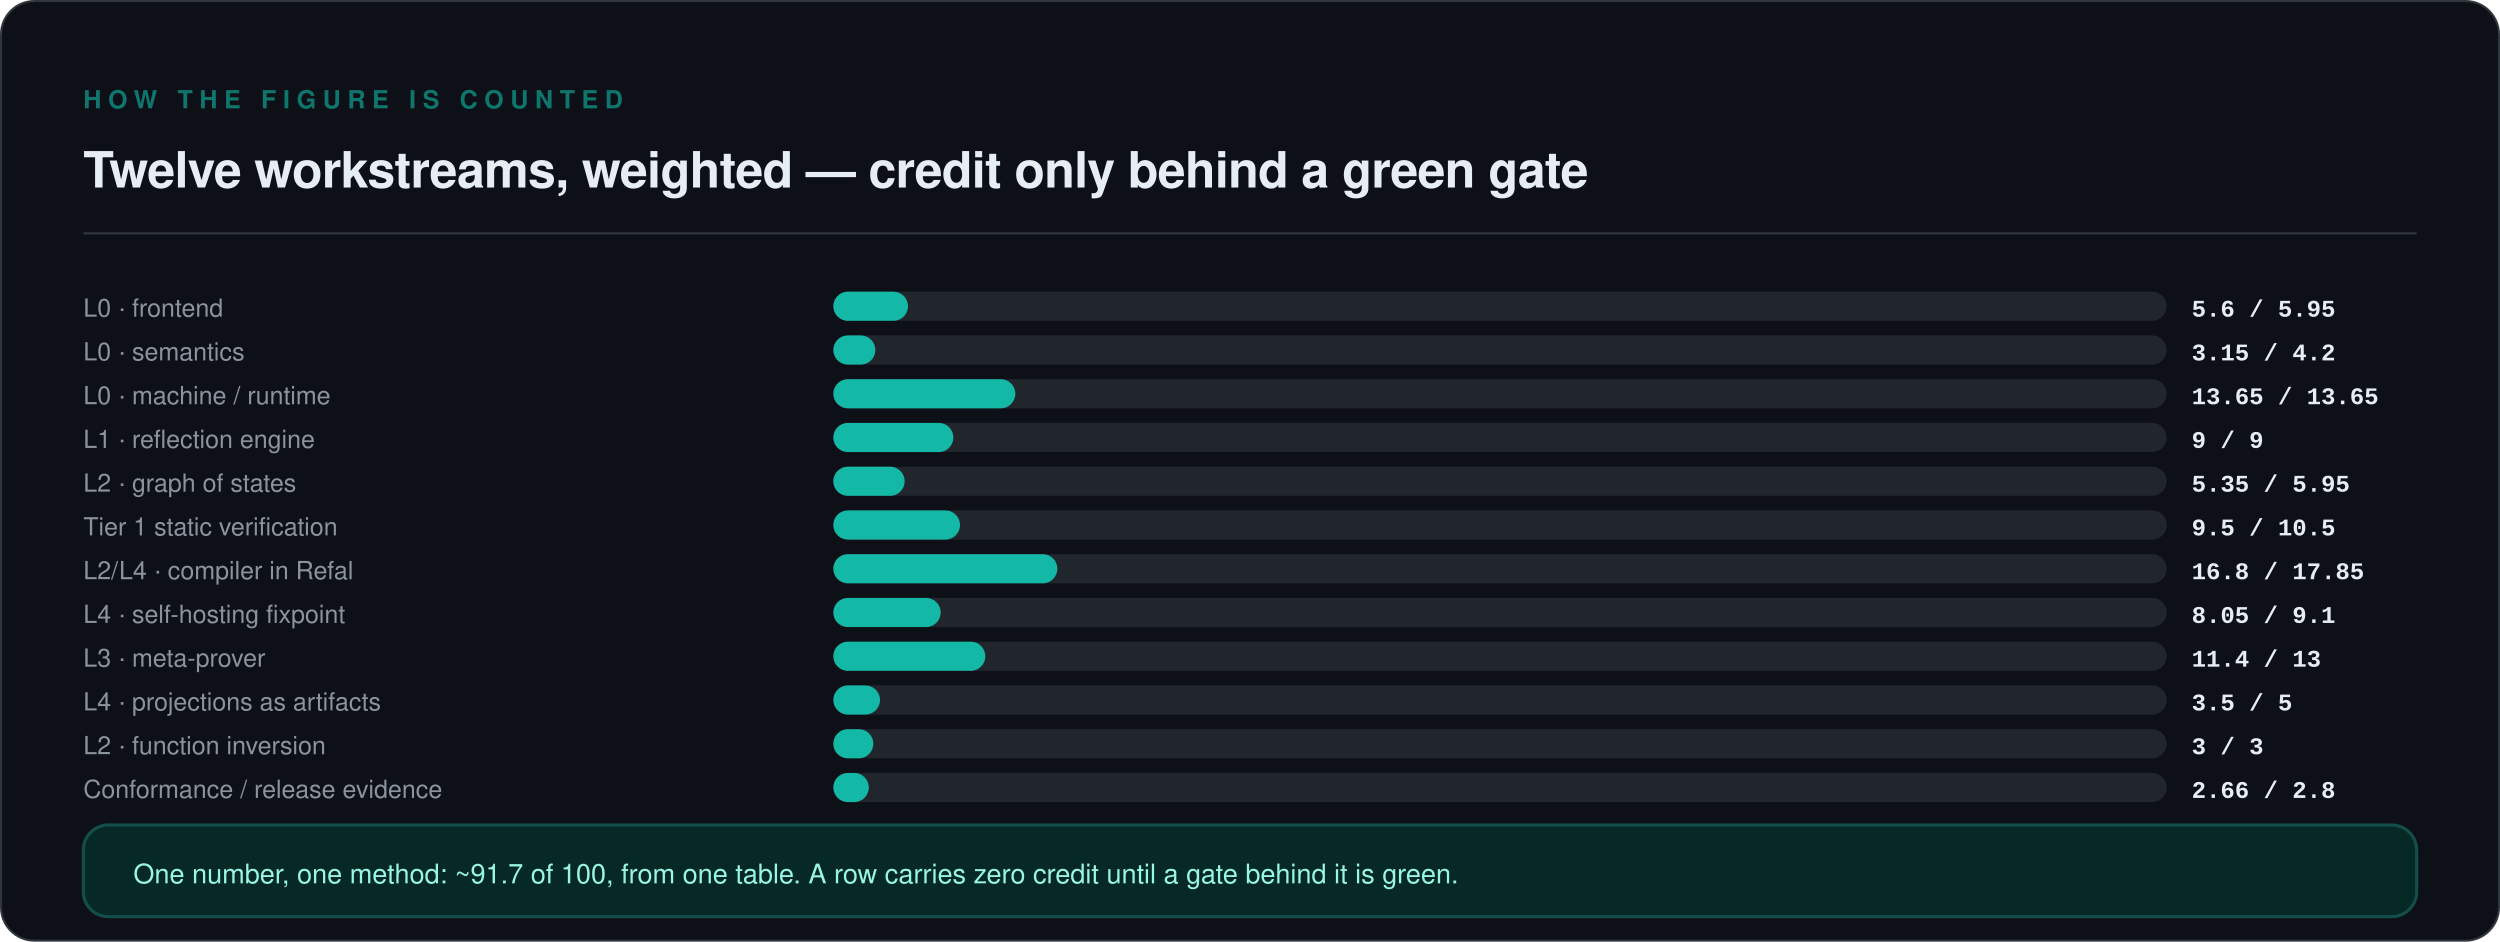
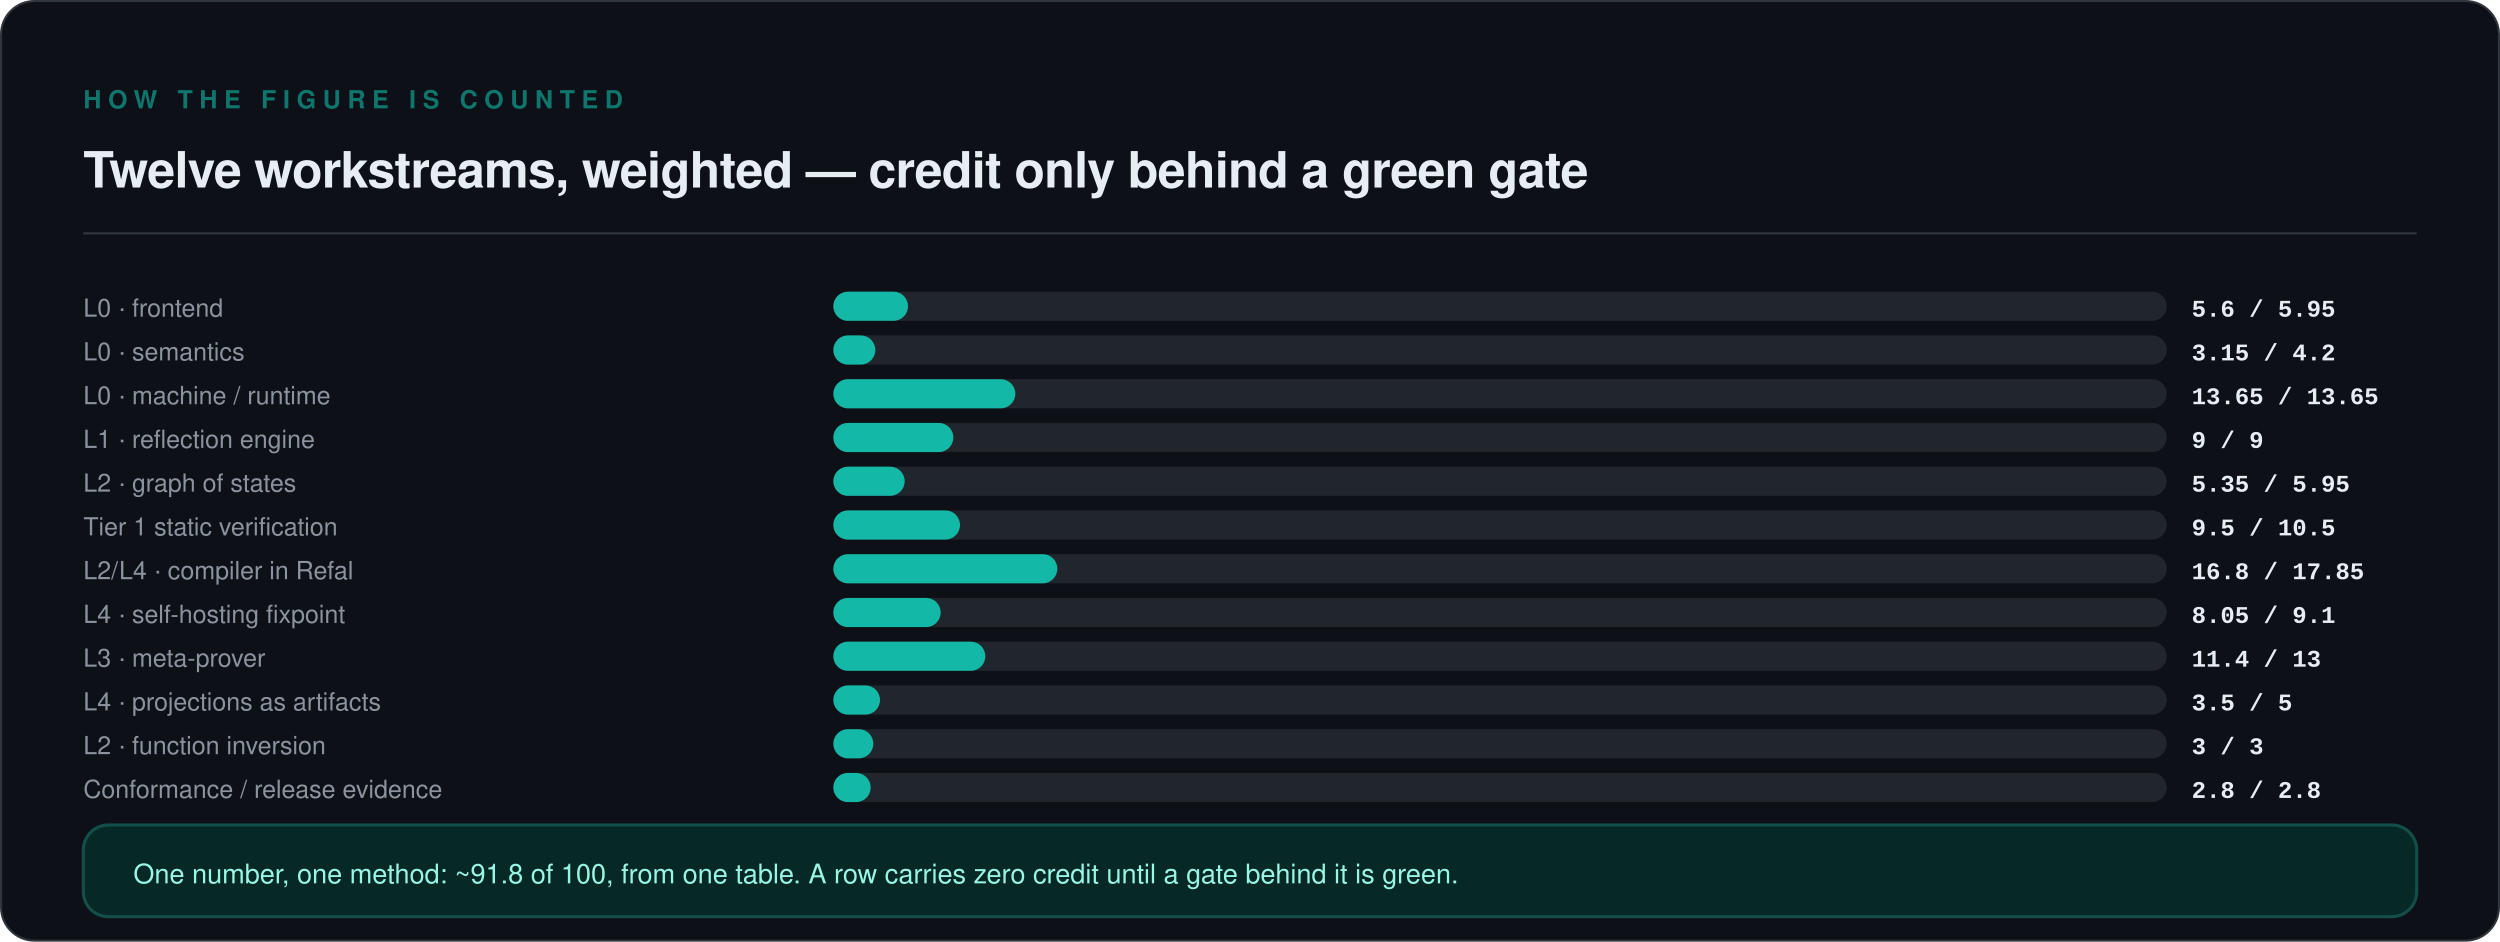
<svg xmlns="http://www.w3.org/2000/svg" viewBox="0 0 1200 452" width="1200" height="452" role="img" aria-labelledby="t d">
  <rect x="0.5" y="0.5" width="1199" height="451" rx="16" fill="#0D1117" stroke="#30363D" stroke-width="1" />
  <text x="40" y="52" font-family="ui-sans-serif, -apple-system, 'Segoe UI', Helvetica, Arial, sans-serif" font-size="12" font-weight="600" letter-spacing="3.2" fill="#0F766E">HOW THE FIGURE IS COUNTED</text>
  <text x="40" y="90" font-family="ui-sans-serif, -apple-system, 'Segoe UI', Helvetica, Arial, sans-serif" font-size="24" font-weight="600" letter-spacing="-0.3" fill="#E6EDF3">Twelve workstreams, weighted — credit only behind a green gate</text>
  <line x1="40" y1="112" x2="1160" y2="112" stroke="#30363D" stroke-width="1" />
  <text x="40" y="152" font-family="ui-sans-serif, -apple-system, 'Segoe UI', Helvetica, Arial, sans-serif" font-size="12" fill="#8B949E">L0 · frontend</text>
  <rect x="400" y="140" width="640" height="14" rx="7" fill="#21262D" />
  <rect x="400" y="140" width="35.84" height="14" rx="7" fill="#14B8A6" />
  <text x="1052" y="152" font-family="ui-monospace, SFMono-Regular, 'SF Mono', Menlo, Consolas, 'Liberation Mono', monospace" font-size="11.5" font-weight="600" fill="#E6EDF3">5.6 / 5.95</text>
  <text x="40" y="173" font-family="ui-sans-serif, -apple-system, 'Segoe UI', Helvetica, Arial, sans-serif" font-size="12" fill="#8B949E">L0 · semantics</text>
  <rect x="400" y="161" width="640" height="14" rx="7" fill="#21262D" />
  <rect x="400" y="161" width="20.16" height="14" rx="7" fill="#14B8A6" />
  <text x="1052" y="173" font-family="ui-monospace, SFMono-Regular, 'SF Mono', Menlo, Consolas, 'Liberation Mono', monospace" font-size="11.5" font-weight="600" fill="#E6EDF3">3.15 / 4.2</text>
  <text x="40" y="194" font-family="ui-sans-serif, -apple-system, 'Segoe UI', Helvetica, Arial, sans-serif" font-size="12" fill="#8B949E">L0 · machine / runtime</text>
  <rect x="400" y="182" width="640" height="14" rx="7" fill="#21262D" />
  <rect x="400" y="182" width="87.36" height="14" rx="7" fill="#14B8A6" />
  <text x="1052" y="194" font-family="ui-monospace, SFMono-Regular, 'SF Mono', Menlo, Consolas, 'Liberation Mono', monospace" font-size="11.5" font-weight="600" fill="#E6EDF3">13.65 / 13.65</text>
  <text x="40" y="215" font-family="ui-sans-serif, -apple-system, 'Segoe UI', Helvetica, Arial, sans-serif" font-size="12" fill="#8B949E">L1 · reflection engine</text>
  <rect x="400" y="203" width="640" height="14" rx="7" fill="#21262D" />
  <rect x="400" y="203" width="57.6" height="14" rx="7" fill="#14B8A6" />
  <text x="1052" y="215" font-family="ui-monospace, SFMono-Regular, 'SF Mono', Menlo, Consolas, 'Liberation Mono', monospace" font-size="11.5" font-weight="600" fill="#E6EDF3">9 / 9</text>
  <text x="40" y="236" font-family="ui-sans-serif, -apple-system, 'Segoe UI', Helvetica, Arial, sans-serif" font-size="12" fill="#8B949E">L2 · graph of states</text>
  <rect x="400" y="224" width="640" height="14" rx="7" fill="#21262D" />
  <rect x="400" y="224" width="34.24" height="14" rx="7" fill="#14B8A6" />
  <text x="1052" y="236" font-family="ui-monospace, SFMono-Regular, 'SF Mono', Menlo, Consolas, 'Liberation Mono', monospace" font-size="11.5" font-weight="600" fill="#E6EDF3">5.35 / 5.95</text>
  <text x="40" y="257" font-family="ui-sans-serif, -apple-system, 'Segoe UI', Helvetica, Arial, sans-serif" font-size="12" fill="#8B949E">Tier 1 static verification</text>
  <rect x="400" y="245" width="640" height="14" rx="7" fill="#21262D" />
  <rect x="400" y="245" width="60.8" height="14" rx="7" fill="#14B8A6" />
  <text x="1052" y="257" font-family="ui-monospace, SFMono-Regular, 'SF Mono', Menlo, Consolas, 'Liberation Mono', monospace" font-size="11.5" font-weight="600" fill="#E6EDF3">9.5 / 10.5</text>
  <text x="40" y="278" font-family="ui-sans-serif, -apple-system, 'Segoe UI', Helvetica, Arial, sans-serif" font-size="12" fill="#8B949E">L2/L4 · compiler in Refal</text>
  <rect x="400" y="266" width="640" height="14" rx="7" fill="#21262D" />
  <rect x="400" y="266" width="107.52" height="14" rx="7" fill="#14B8A6" />
  <text x="1052" y="278" font-family="ui-monospace, SFMono-Regular, 'SF Mono', Menlo, Consolas, 'Liberation Mono', monospace" font-size="11.5" font-weight="600" fill="#E6EDF3">16.8 / 17.85</text>
  <text x="40" y="299" font-family="ui-sans-serif, -apple-system, 'Segoe UI', Helvetica, Arial, sans-serif" font-size="12" fill="#8B949E">L4 · self-hosting fixpoint</text>
  <rect x="400" y="287" width="640" height="14" rx="7" fill="#21262D" />
  <rect x="400" y="287" width="51.52" height="14" rx="7" fill="#14B8A6" />
  <text x="1052" y="299" font-family="ui-monospace, SFMono-Regular, 'SF Mono', Menlo, Consolas, 'Liberation Mono', monospace" font-size="11.5" font-weight="600" fill="#E6EDF3">8.05 / 9.1</text>
  <text x="40" y="320" font-family="ui-sans-serif, -apple-system, 'Segoe UI', Helvetica, Arial, sans-serif" font-size="12" fill="#8B949E">L3 · meta-prover</text>
  <rect x="400" y="308" width="640" height="14" rx="7" fill="#21262D" />
  <rect x="400" y="308" width="72.96" height="14" rx="7" fill="#14B8A6" />
  <text x="1052" y="320" font-family="ui-monospace, SFMono-Regular, 'SF Mono', Menlo, Consolas, 'Liberation Mono', monospace" font-size="11.5" font-weight="600" fill="#E6EDF3">11.4 / 13</text>
  <text x="40" y="341" font-family="ui-sans-serif, -apple-system, 'Segoe UI', Helvetica, Arial, sans-serif" font-size="12" fill="#8B949E">L4 · projections as artifacts</text>
  <rect x="400" y="329" width="640" height="14" rx="7" fill="#21262D" />
  <rect x="400" y="329" width="22.4" height="14" rx="7" fill="#14B8A6" />
  <text x="1052" y="341" font-family="ui-monospace, SFMono-Regular, 'SF Mono', Menlo, Consolas, 'Liberation Mono', monospace" font-size="11.5" font-weight="600" fill="#E6EDF3">3.5 / 5</text>
  <text x="40" y="362" font-family="ui-sans-serif, -apple-system, 'Segoe UI', Helvetica, Arial, sans-serif" font-size="12" fill="#8B949E">L2 · function inversion</text>
  <rect x="400" y="350" width="640" height="14" rx="7" fill="#21262D" />
  <rect x="400" y="350" width="19.2" height="14" rx="7" fill="#14B8A6" />
  <text x="1052" y="362" font-family="ui-monospace, SFMono-Regular, 'SF Mono', Menlo, Consolas, 'Liberation Mono', monospace" font-size="11.5" font-weight="600" fill="#E6EDF3">3 / 3</text>
  <text x="40" y="383" font-family="ui-sans-serif, -apple-system, 'Segoe UI', Helvetica, Arial, sans-serif" font-size="12" fill="#8B949E">Conformance / release evidence</text>
  <rect x="400" y="371" width="640" height="14" rx="7" fill="#21262D" />
-   <rect x="400" y="371" width="17.024" height="14" rx="7" fill="#14B8A6" />
-   <text x="1052" y="383" font-family="ui-monospace, SFMono-Regular, 'SF Mono', Menlo, Consolas, 'Liberation Mono', monospace" font-size="11.5" font-weight="600" fill="#E6EDF3">2.66 / 2.8</text>
+   <rect x="400" y="371" width="17.92" height="14" rx="7" fill="#14B8A6" />
+   <text x="1052" y="383" font-family="ui-monospace, SFMono-Regular, 'SF Mono', Menlo, Consolas, 'Liberation Mono', monospace" font-size="11.5" font-weight="600" fill="#E6EDF3">2.8 / 2.8</text>
  <rect x="40" y="396" width="1120" height="44" rx="12" fill="#062925" stroke="#134E4A" stroke-width="1.5" />
-   <text x="64" y="424" font-family="ui-sans-serif, -apple-system, 'Segoe UI', Helvetica, Arial, sans-serif" font-size="13" fill="#99F6E4">One number, one method: ~91.7 of 100, from one table. A row carries zero credit until a gate behind it is green.</text>
+   <text x="64" y="424" font-family="ui-sans-serif, -apple-system, 'Segoe UI', Helvetica, Arial, sans-serif" font-size="13" fill="#99F6E4">One number, one method: ~91.8 of 100, from one table. A row carries zero credit until a gate behind it is green.</text>
</svg>
